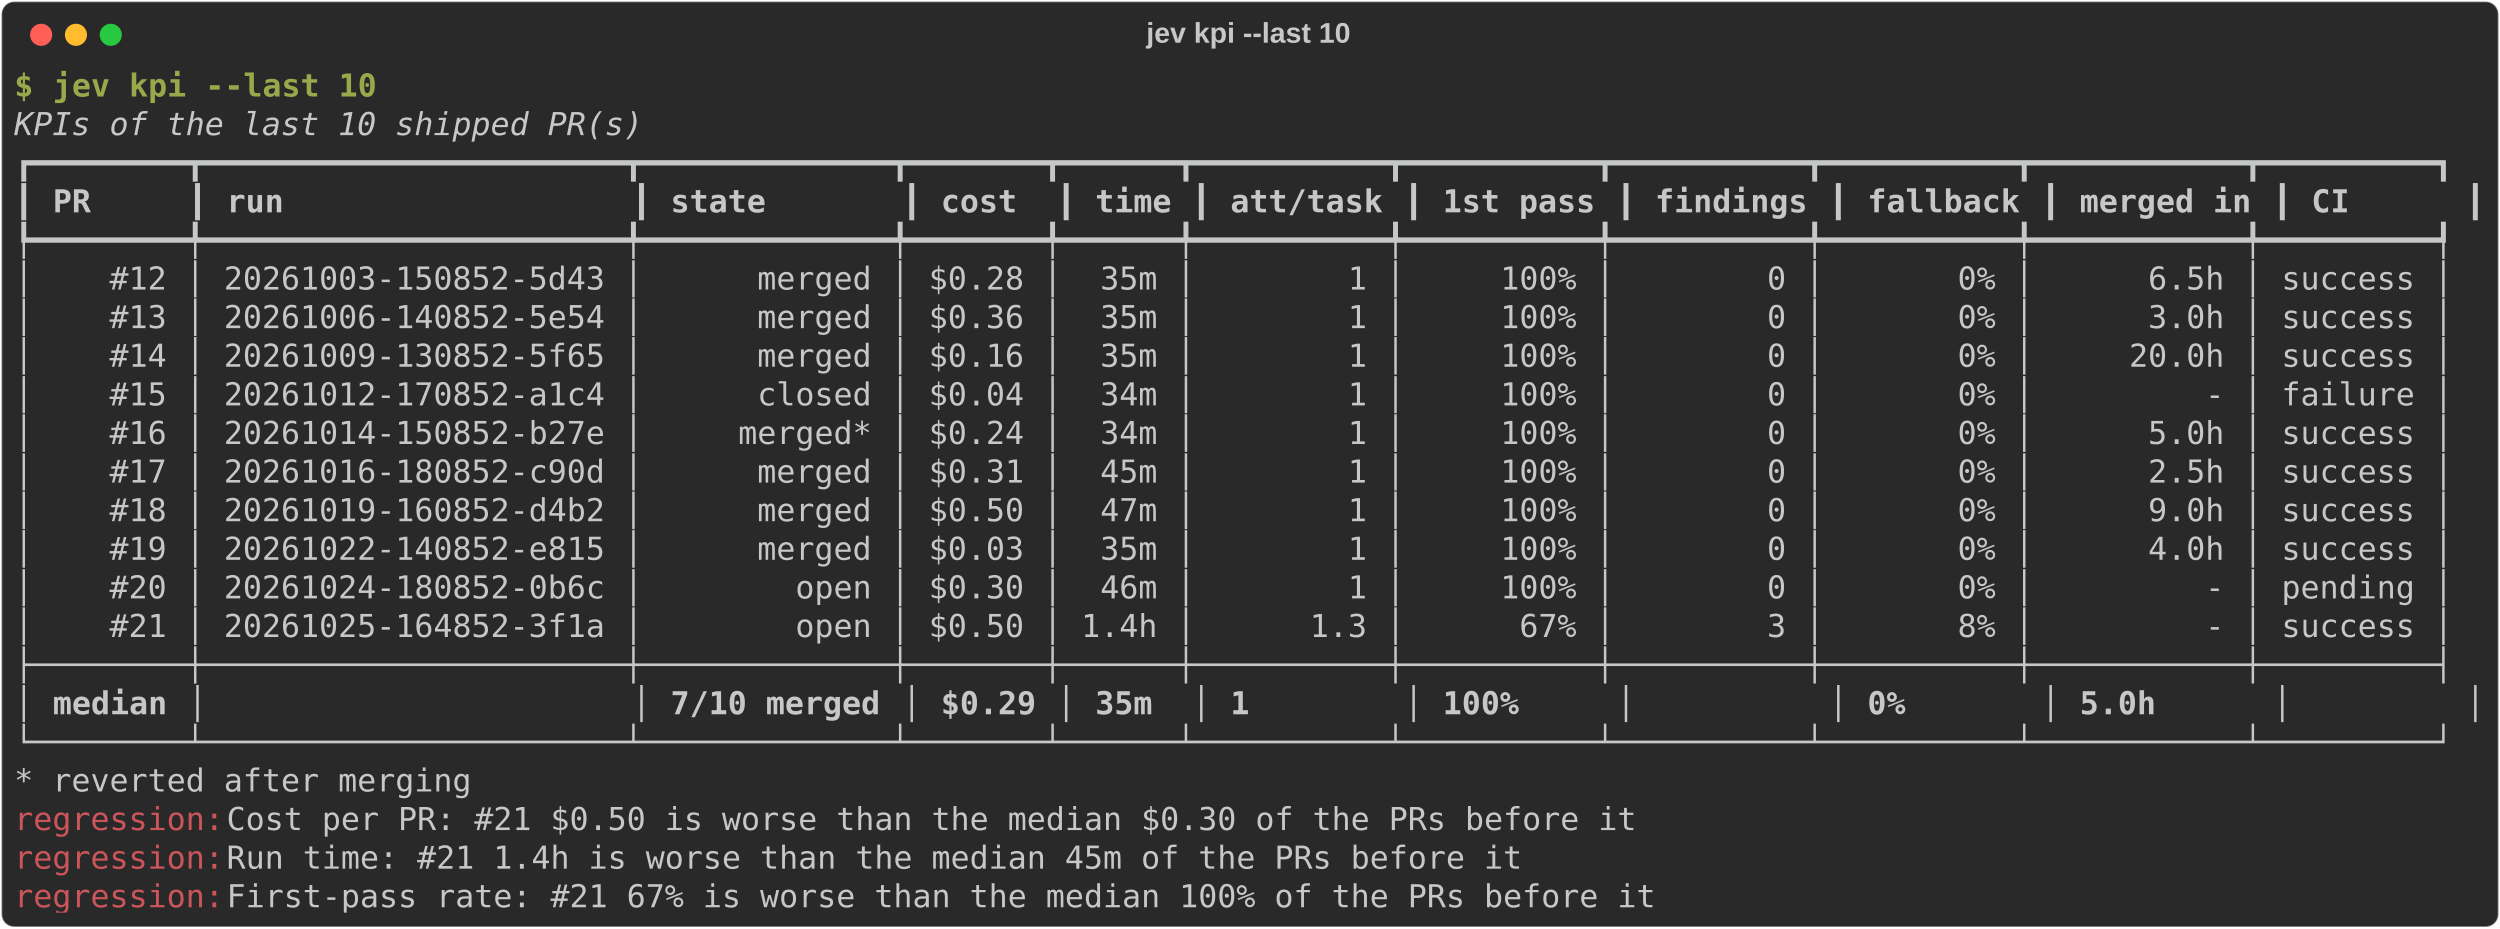
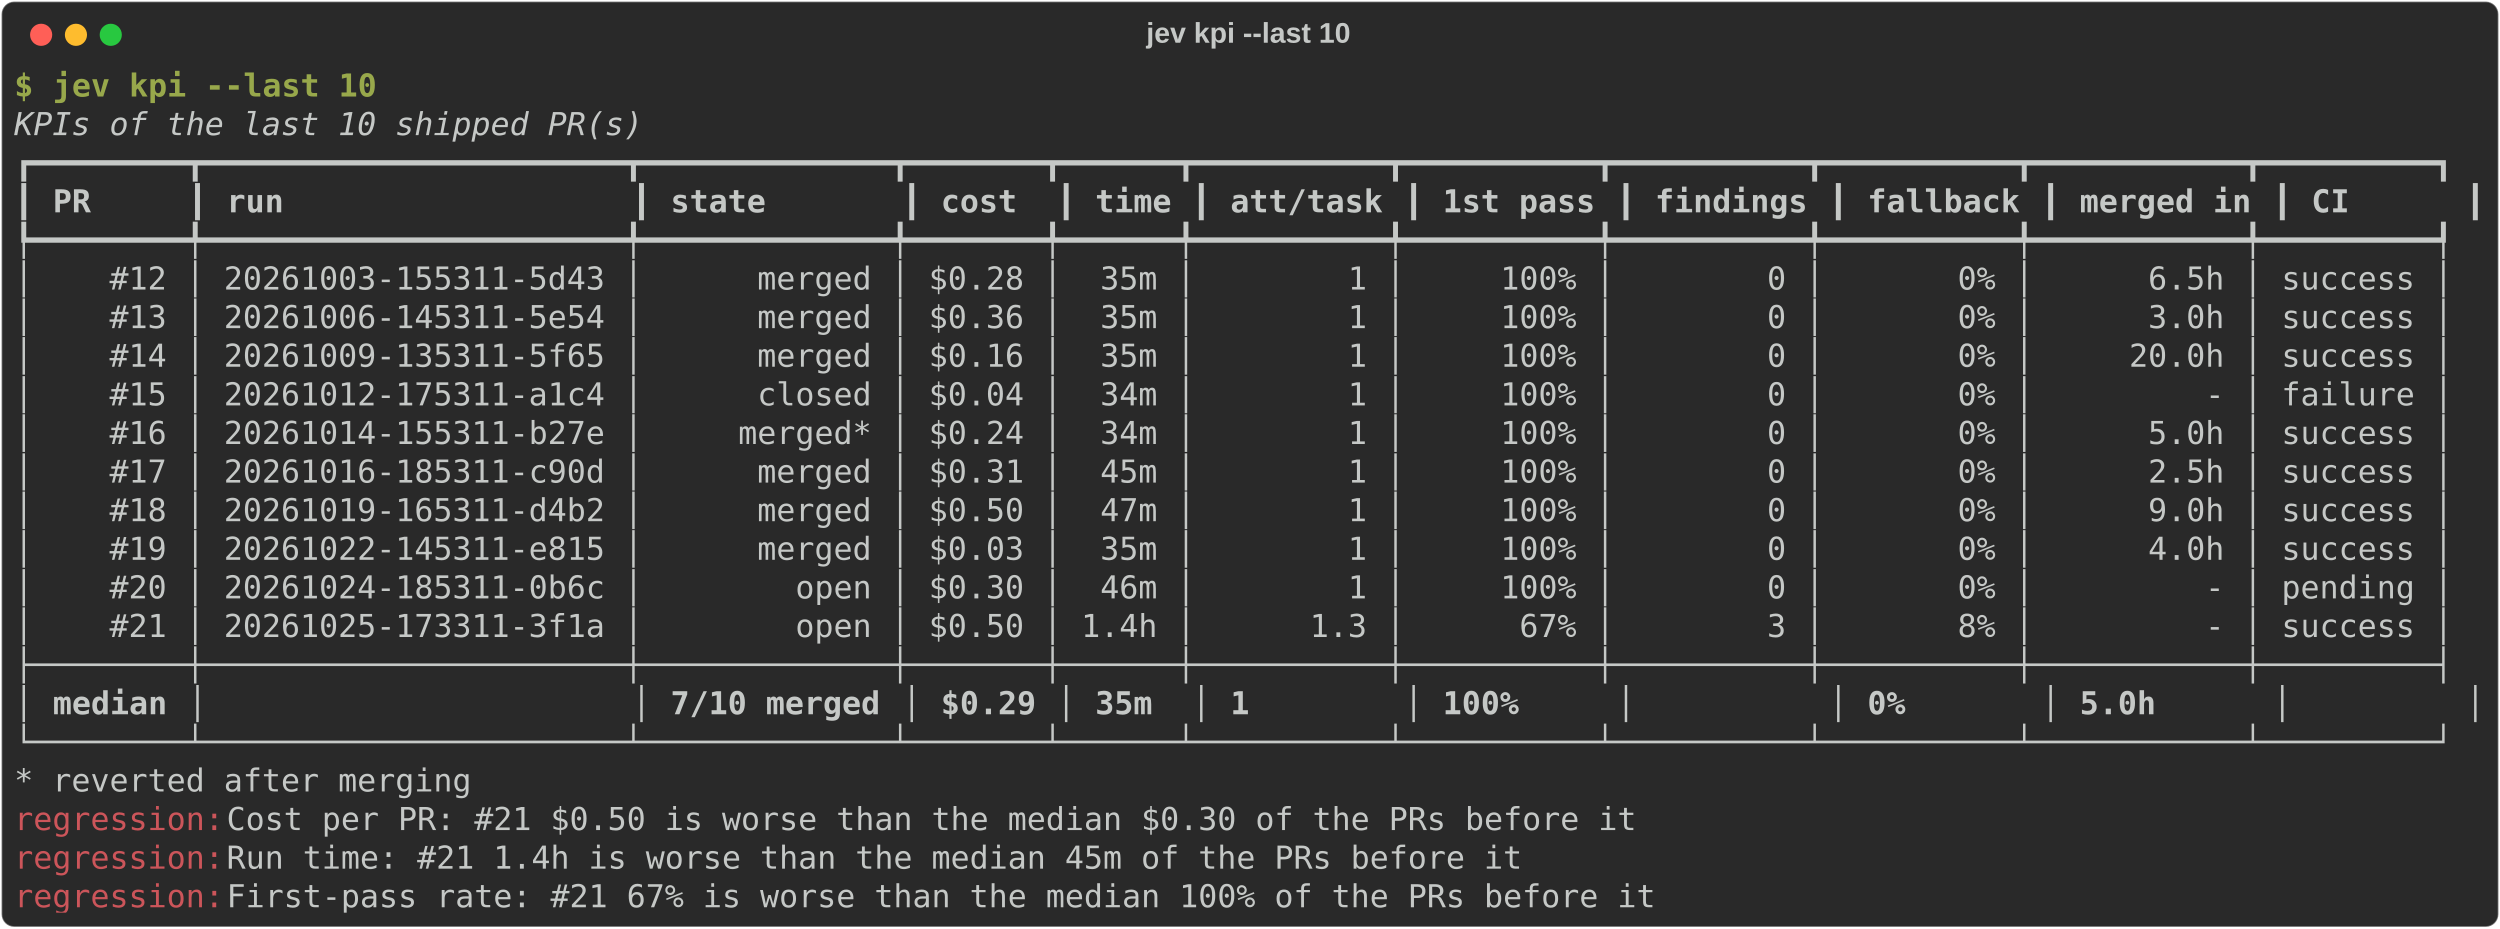
<svg xmlns="http://www.w3.org/2000/svg" class="rich-terminal" viewBox="0 0 1580 586.8">
  <style>

    @font-face {
        font-family: "Fira Code";
        src: local("FiraCode-Regular"),
                url("https://cdnjs.cloudflare.com/ajax/libs/firacode/6.2.0/woff2/FiraCode-Regular.woff2") format("woff2"),
                url("https://cdnjs.cloudflare.com/ajax/libs/firacode/6.2.0/woff/FiraCode-Regular.woff") format("woff");
        font-style: normal;
        font-weight: 400;
    }
    @font-face {
        font-family: "Fira Code";
        src: local("FiraCode-Bold"),
                url("https://cdnjs.cloudflare.com/ajax/libs/firacode/6.2.0/woff2/FiraCode-Bold.woff2") format("woff2"),
                url("https://cdnjs.cloudflare.com/ajax/libs/firacode/6.2.0/woff/FiraCode-Bold.woff") format("woff");
        font-style: bold;
        font-weight: 700;
    }

-     .terminal-1716277510-matrix {
+     .terminal-2122862799-matrix {
        font-family: Fira Code, monospace;
        font-size: 20px;
        line-height: 24.4px;
        font-variant-east-asian: full-width;
    }

-     .terminal-1716277510-title {
+     .terminal-2122862799-title {
        font-size: 18px;
        font-weight: bold;
        font-family: arial;
    }

-     .terminal-1716277510-r1 { fill: #98a84b;font-weight: bold }
- .terminal-1716277510-r2 { fill: #c5c8c6 }
- .terminal-1716277510-r3 { fill: #c5c8c6;font-style: italic; }
- .terminal-1716277510-r4 { fill: #c5c8c6;font-weight: bold }
- .terminal-1716277510-r5 { fill: #cc555a }
+     .terminal-2122862799-r1 { fill: #98a84b;font-weight: bold }
+ .terminal-2122862799-r2 { fill: #c5c8c6 }
+ .terminal-2122862799-r3 { fill: #c5c8c6;font-style: italic; }
+ .terminal-2122862799-r4 { fill: #c5c8c6;font-weight: bold }
+ .terminal-2122862799-r5 { fill: #cc555a }
    </style>
  <defs>
-     <clipPath id="terminal-1716277510-clip-terminal">
+     <clipPath id="terminal-2122862799-clip-terminal">
      <rect x="0" y="0" width="1560.6" height="535.8" />
    </clipPath>
-     <clipPath id="terminal-1716277510-line-0">
+     <clipPath id="terminal-2122862799-line-0">
      <rect x="0" y="1.5" width="1561.6" height="24.65" />
    </clipPath>
-     <clipPath id="terminal-1716277510-line-1">
+     <clipPath id="terminal-2122862799-line-1">
      <rect x="0" y="25.9" width="1561.6" height="24.65" />
    </clipPath>
-     <clipPath id="terminal-1716277510-line-2">
+     <clipPath id="terminal-2122862799-line-2">
      <rect x="0" y="50.3" width="1561.6" height="24.65" />
    </clipPath>
-     <clipPath id="terminal-1716277510-line-3">
+     <clipPath id="terminal-2122862799-line-3">
      <rect x="0" y="74.7" width="1561.6" height="24.65" />
    </clipPath>
-     <clipPath id="terminal-1716277510-line-4">
+     <clipPath id="terminal-2122862799-line-4">
      <rect x="0" y="99.1" width="1561.6" height="24.65" />
    </clipPath>
-     <clipPath id="terminal-1716277510-line-5">
+     <clipPath id="terminal-2122862799-line-5">
      <rect x="0" y="123.5" width="1561.6" height="24.65" />
    </clipPath>
-     <clipPath id="terminal-1716277510-line-6">
+     <clipPath id="terminal-2122862799-line-6">
      <rect x="0" y="147.9" width="1561.6" height="24.65" />
    </clipPath>
-     <clipPath id="terminal-1716277510-line-7">
+     <clipPath id="terminal-2122862799-line-7">
      <rect x="0" y="172.3" width="1561.6" height="24.65" />
    </clipPath>
-     <clipPath id="terminal-1716277510-line-8">
+     <clipPath id="terminal-2122862799-line-8">
      <rect x="0" y="196.7" width="1561.6" height="24.65" />
    </clipPath>
-     <clipPath id="terminal-1716277510-line-9">
+     <clipPath id="terminal-2122862799-line-9">
      <rect x="0" y="221.1" width="1561.6" height="24.65" />
    </clipPath>
-     <clipPath id="terminal-1716277510-line-10">
+     <clipPath id="terminal-2122862799-line-10">
      <rect x="0" y="245.5" width="1561.6" height="24.65" />
    </clipPath>
-     <clipPath id="terminal-1716277510-line-11">
+     <clipPath id="terminal-2122862799-line-11">
      <rect x="0" y="269.9" width="1561.6" height="24.65" />
    </clipPath>
-     <clipPath id="terminal-1716277510-line-12">
+     <clipPath id="terminal-2122862799-line-12">
      <rect x="0" y="294.3" width="1561.6" height="24.65" />
    </clipPath>
-     <clipPath id="terminal-1716277510-line-13">
+     <clipPath id="terminal-2122862799-line-13">
      <rect x="0" y="318.7" width="1561.6" height="24.65" />
    </clipPath>
-     <clipPath id="terminal-1716277510-line-14">
+     <clipPath id="terminal-2122862799-line-14">
      <rect x="0" y="343.1" width="1561.6" height="24.65" />
    </clipPath>
-     <clipPath id="terminal-1716277510-line-15">
+     <clipPath id="terminal-2122862799-line-15">
      <rect x="0" y="367.5" width="1561.6" height="24.65" />
    </clipPath>
-     <clipPath id="terminal-1716277510-line-16">
+     <clipPath id="terminal-2122862799-line-16">
      <rect x="0" y="391.9" width="1561.6" height="24.65" />
    </clipPath>
-     <clipPath id="terminal-1716277510-line-17">
+     <clipPath id="terminal-2122862799-line-17">
      <rect x="0" y="416.3" width="1561.6" height="24.65" />
    </clipPath>
-     <clipPath id="terminal-1716277510-line-18">
+     <clipPath id="terminal-2122862799-line-18">
      <rect x="0" y="440.7" width="1561.6" height="24.65" />
    </clipPath>
-     <clipPath id="terminal-1716277510-line-19">
+     <clipPath id="terminal-2122862799-line-19">
      <rect x="0" y="465.1" width="1561.6" height="24.65" />
    </clipPath>
-     <clipPath id="terminal-1716277510-line-20">
+     <clipPath id="terminal-2122862799-line-20">
      <rect x="0" y="489.5" width="1561.6" height="24.65" />
    </clipPath>
  </defs>
  <rect fill="#292929" stroke="rgba(255,255,255,0.35)" stroke-width="1" x="1" y="1" width="1578" height="584.8" rx="8" />
-   <text class="terminal-1716277510-title" fill="#c5c8c6" text-anchor="middle" x="789" y="27">jev kpi --last 10</text>
+   <text class="terminal-2122862799-title" fill="#c5c8c6" text-anchor="middle" x="789" y="27">jev kpi --last 10</text>
  <g transform="translate(26,22)">
    <circle cx="0" cy="0" r="7" fill="#ff5f57" />
    <circle cx="22" cy="0" r="7" fill="#febc2e" />
    <circle cx="44" cy="0" r="7" fill="#28c840" />
  </g>
-   <g transform="translate(9, 41)" clip-path="url(#terminal-1716277510-clip-terminal)">
-     <g class="terminal-1716277510-matrix">
-       <text class="terminal-1716277510-r1" x="0" y="20" textLength="24.4" clip-path="url(#terminal-1716277510-line-0)">$ </text>
-       <text class="terminal-1716277510-r1" x="24.4" y="20" textLength="207.4" clip-path="url(#terminal-1716277510-line-0)">jev kpi --last 10</text>
-       <text class="terminal-1716277510-r2" x="1561.6" y="20" textLength="12.2" clip-path="url(#terminal-1716277510-line-0)">
- </text>
-       <text class="terminal-1716277510-r3" x="0" y="44.4" textLength="1561.6" clip-path="url(#terminal-1716277510-line-1)">                                               KPIs of the last 10 shipped PR(s)                                                </text>
-       <text class="terminal-1716277510-r2" x="1561.6" y="44.4" textLength="12.2" clip-path="url(#terminal-1716277510-line-1)">
- </text>
-       <text class="terminal-1716277510-r2" x="0" y="68.8" textLength="1561.6" clip-path="url(#terminal-1716277510-line-2)">┏━━━━━━━━┳━━━━━━━━━━━━━━━━━━━━━━┳━━━━━━━━━━━━━┳━━━━━━━┳━━━━━━┳━━━━━━━━━━┳━━━━━━━━━━┳━━━━━━━━━━┳━━━━━━━━━━┳━━━━━━━━━━━┳━━━━━━━━━┓</text>
-       <text class="terminal-1716277510-r2" x="1561.6" y="68.8" textLength="12.2" clip-path="url(#terminal-1716277510-line-2)">
- </text>
-       <text class="terminal-1716277510-r2" x="0" y="93.2" textLength="12.2" clip-path="url(#terminal-1716277510-line-3)">┃</text>
-       <text class="terminal-1716277510-r4" x="24.4" y="93.2" textLength="73.2" clip-path="url(#terminal-1716277510-line-3)">    PR</text>
-       <text class="terminal-1716277510-r2" x="109.8" y="93.2" textLength="12.2" clip-path="url(#terminal-1716277510-line-3)">┃</text>
-       <text class="terminal-1716277510-r4" x="134.2" y="93.2" textLength="244" clip-path="url(#terminal-1716277510-line-3)">run                 </text>
-       <text class="terminal-1716277510-r2" x="390.4" y="93.2" textLength="12.2" clip-path="url(#terminal-1716277510-line-3)">┃</text>
-       <text class="terminal-1716277510-r4" x="414.8" y="93.2" textLength="134.2" clip-path="url(#terminal-1716277510-line-3)">      state</text>
-       <text class="terminal-1716277510-r2" x="561.2" y="93.2" textLength="12.2" clip-path="url(#terminal-1716277510-line-3)">┃</text>
-       <text class="terminal-1716277510-r4" x="585.6" y="93.2" textLength="61" clip-path="url(#terminal-1716277510-line-3)"> cost</text>
-       <text class="terminal-1716277510-r2" x="658.8" y="93.2" textLength="12.2" clip-path="url(#terminal-1716277510-line-3)">┃</text>
-       <text class="terminal-1716277510-r4" x="683.2" y="93.2" textLength="48.8" clip-path="url(#terminal-1716277510-line-3)">time</text>
-       <text class="terminal-1716277510-r2" x="744.2" y="93.2" textLength="12.2" clip-path="url(#terminal-1716277510-line-3)">┃</text>
-       <text class="terminal-1716277510-r4" x="768.6" y="93.2" textLength="97.6" clip-path="url(#terminal-1716277510-line-3)">att/task</text>
-       <text class="terminal-1716277510-r2" x="878.4" y="93.2" textLength="12.2" clip-path="url(#terminal-1716277510-line-3)">┃</text>
-       <text class="terminal-1716277510-r4" x="902.8" y="93.2" textLength="97.6" clip-path="url(#terminal-1716277510-line-3)">1st pass</text>
-       <text class="terminal-1716277510-r2" x="1012.6" y="93.2" textLength="12.2" clip-path="url(#terminal-1716277510-line-3)">┃</text>
-       <text class="terminal-1716277510-r4" x="1037" y="93.2" textLength="97.6" clip-path="url(#terminal-1716277510-line-3)">findings</text>
-       <text class="terminal-1716277510-r2" x="1146.8" y="93.2" textLength="12.2" clip-path="url(#terminal-1716277510-line-3)">┃</text>
-       <text class="terminal-1716277510-r4" x="1171.2" y="93.2" textLength="97.6" clip-path="url(#terminal-1716277510-line-3)">fallback</text>
-       <text class="terminal-1716277510-r2" x="1281" y="93.2" textLength="12.2" clip-path="url(#terminal-1716277510-line-3)">┃</text>
-       <text class="terminal-1716277510-r4" x="1305.4" y="93.2" textLength="109.8" clip-path="url(#terminal-1716277510-line-3)">merged in</text>
-       <text class="terminal-1716277510-r2" x="1427.4" y="93.2" textLength="12.2" clip-path="url(#terminal-1716277510-line-3)">┃</text>
-       <text class="terminal-1716277510-r4" x="1451.8" y="93.2" textLength="85.4" clip-path="url(#terminal-1716277510-line-3)">     CI</text>
-       <text class="terminal-1716277510-r2" x="1549.4" y="93.2" textLength="12.2" clip-path="url(#terminal-1716277510-line-3)">┃</text>
-       <text class="terminal-1716277510-r2" x="1561.6" y="93.2" textLength="12.2" clip-path="url(#terminal-1716277510-line-3)">
- </text>
-       <text class="terminal-1716277510-r2" x="0" y="117.6" textLength="1561.6" clip-path="url(#terminal-1716277510-line-4)">┡━━━━━━━━╇━━━━━━━━━━━━━━━━━━━━━━╇━━━━━━━━━━━━━╇━━━━━━━╇━━━━━━╇━━━━━━━━━━╇━━━━━━━━━━╇━━━━━━━━━━╇━━━━━━━━━━╇━━━━━━━━━━━╇━━━━━━━━━┩</text>
-       <text class="terminal-1716277510-r2" x="1561.6" y="117.6" textLength="12.2" clip-path="url(#terminal-1716277510-line-4)">
- </text>
-       <text class="terminal-1716277510-r2" x="0" y="142" textLength="1561.6" clip-path="url(#terminal-1716277510-line-5)">│    #12 │ 20261003-150852-5d43 │      merged │ $0.28 │  35m │        1 │     100% │        0 │       0% │      6.5h │ success │</text>
-       <text class="terminal-1716277510-r2" x="1561.6" y="142" textLength="12.2" clip-path="url(#terminal-1716277510-line-5)">
- </text>
-       <text class="terminal-1716277510-r2" x="0" y="166.4" textLength="1561.6" clip-path="url(#terminal-1716277510-line-6)">│    #13 │ 20261006-140852-5e54 │      merged │ $0.36 │  35m │        1 │     100% │        0 │       0% │      3.0h │ success │</text>
-       <text class="terminal-1716277510-r2" x="1561.6" y="166.4" textLength="12.2" clip-path="url(#terminal-1716277510-line-6)">
- </text>
-       <text class="terminal-1716277510-r2" x="0" y="190.8" textLength="1561.6" clip-path="url(#terminal-1716277510-line-7)">│    #14 │ 20261009-130852-5f65 │      merged │ $0.16 │  35m │        1 │     100% │        0 │       0% │     20.0h │ success │</text>
-       <text class="terminal-1716277510-r2" x="1561.6" y="190.8" textLength="12.2" clip-path="url(#terminal-1716277510-line-7)">
- </text>
-       <text class="terminal-1716277510-r2" x="0" y="215.2" textLength="1561.6" clip-path="url(#terminal-1716277510-line-8)">│    #15 │ 20261012-170852-a1c4 │      closed │ $0.04 │  34m │        1 │     100% │        0 │       0% │         - │ failure │</text>
-       <text class="terminal-1716277510-r2" x="1561.6" y="215.2" textLength="12.2" clip-path="url(#terminal-1716277510-line-8)">
- </text>
-       <text class="terminal-1716277510-r2" x="0" y="239.6" textLength="1561.6" clip-path="url(#terminal-1716277510-line-9)">│    #16 │ 20261014-150852-b27e │     merged* │ $0.24 │  34m │        1 │     100% │        0 │       0% │      5.0h │ success │</text>
-       <text class="terminal-1716277510-r2" x="1561.6" y="239.6" textLength="12.2" clip-path="url(#terminal-1716277510-line-9)">
- </text>
-       <text class="terminal-1716277510-r2" x="0" y="264" textLength="1561.6" clip-path="url(#terminal-1716277510-line-10)">│    #17 │ 20261016-180852-c90d │      merged │ $0.31 │  45m │        1 │     100% │        0 │       0% │      2.5h │ success │</text>
-       <text class="terminal-1716277510-r2" x="1561.6" y="264" textLength="12.2" clip-path="url(#terminal-1716277510-line-10)">
- </text>
-       <text class="terminal-1716277510-r2" x="0" y="288.4" textLength="1561.6" clip-path="url(#terminal-1716277510-line-11)">│    #18 │ 20261019-160852-d4b2 │      merged │ $0.50 │  47m │        1 │     100% │        0 │       0% │      9.0h │ success │</text>
-       <text class="terminal-1716277510-r2" x="1561.6" y="288.4" textLength="12.2" clip-path="url(#terminal-1716277510-line-11)">
- </text>
-       <text class="terminal-1716277510-r2" x="0" y="312.8" textLength="1561.6" clip-path="url(#terminal-1716277510-line-12)">│    #19 │ 20261022-140852-e815 │      merged │ $0.03 │  35m │        1 │     100% │        0 │       0% │      4.0h │ success │</text>
-       <text class="terminal-1716277510-r2" x="1561.6" y="312.8" textLength="12.2" clip-path="url(#terminal-1716277510-line-12)">
- </text>
-       <text class="terminal-1716277510-r2" x="0" y="337.2" textLength="1561.6" clip-path="url(#terminal-1716277510-line-13)">│    #20 │ 20261024-180852-0b6c │        open │ $0.30 │  46m │        1 │     100% │        0 │       0% │         - │ pending │</text>
-       <text class="terminal-1716277510-r2" x="1561.6" y="337.2" textLength="12.2" clip-path="url(#terminal-1716277510-line-13)">
- </text>
-       <text class="terminal-1716277510-r2" x="0" y="361.6" textLength="1561.6" clip-path="url(#terminal-1716277510-line-14)">│    #21 │ 20261025-164852-3f1a │        open │ $0.50 │ 1.4h │      1.3 │      67% │        3 │       8% │         - │ success │</text>
-       <text class="terminal-1716277510-r2" x="1561.6" y="361.6" textLength="12.2" clip-path="url(#terminal-1716277510-line-14)">
- </text>
-       <text class="terminal-1716277510-r2" x="0" y="386" textLength="1561.6" clip-path="url(#terminal-1716277510-line-15)">├────────┼──────────────────────┼─────────────┼───────┼──────┼──────────┼──────────┼──────────┼──────────┼───────────┼─────────┤</text>
-       <text class="terminal-1716277510-r2" x="1561.6" y="386" textLength="12.2" clip-path="url(#terminal-1716277510-line-15)">
- </text>
-       <text class="terminal-1716277510-r2" x="0" y="410.4" textLength="12.2" clip-path="url(#terminal-1716277510-line-16)">│</text>
-       <text class="terminal-1716277510-r4" x="24.4" y="410.4" textLength="73.2" clip-path="url(#terminal-1716277510-line-16)">median</text>
-       <text class="terminal-1716277510-r2" x="109.8" y="410.4" textLength="12.2" clip-path="url(#terminal-1716277510-line-16)">│</text>
-       <text class="terminal-1716277510-r2" x="390.4" y="410.4" textLength="12.2" clip-path="url(#terminal-1716277510-line-16)">│</text>
-       <text class="terminal-1716277510-r4" x="414.8" y="410.4" textLength="134.2" clip-path="url(#terminal-1716277510-line-16)">7/10 merged</text>
-       <text class="terminal-1716277510-r2" x="561.2" y="410.4" textLength="12.2" clip-path="url(#terminal-1716277510-line-16)">│</text>
-       <text class="terminal-1716277510-r4" x="585.6" y="410.4" textLength="61" clip-path="url(#terminal-1716277510-line-16)">$0.29</text>
-       <text class="terminal-1716277510-r2" x="658.8" y="410.4" textLength="12.2" clip-path="url(#terminal-1716277510-line-16)">│</text>
-       <text class="terminal-1716277510-r4" x="683.2" y="410.4" textLength="48.8" clip-path="url(#terminal-1716277510-line-16)"> 35m</text>
-       <text class="terminal-1716277510-r2" x="744.2" y="410.4" textLength="12.2" clip-path="url(#terminal-1716277510-line-16)">│</text>
-       <text class="terminal-1716277510-r4" x="768.6" y="410.4" textLength="97.6" clip-path="url(#terminal-1716277510-line-16)">       1</text>
-       <text class="terminal-1716277510-r2" x="878.4" y="410.4" textLength="12.2" clip-path="url(#terminal-1716277510-line-16)">│</text>
-       <text class="terminal-1716277510-r4" x="902.8" y="410.4" textLength="97.6" clip-path="url(#terminal-1716277510-line-16)">    100%</text>
-       <text class="terminal-1716277510-r2" x="1012.6" y="410.4" textLength="12.2" clip-path="url(#terminal-1716277510-line-16)">│</text>
-       <text class="terminal-1716277510-r2" x="1146.8" y="410.4" textLength="12.2" clip-path="url(#terminal-1716277510-line-16)">│</text>
-       <text class="terminal-1716277510-r4" x="1171.2" y="410.4" textLength="97.6" clip-path="url(#terminal-1716277510-line-16)">      0%</text>
-       <text class="terminal-1716277510-r2" x="1281" y="410.4" textLength="12.2" clip-path="url(#terminal-1716277510-line-16)">│</text>
-       <text class="terminal-1716277510-r4" x="1305.4" y="410.4" textLength="109.8" clip-path="url(#terminal-1716277510-line-16)">     5.0h</text>
-       <text class="terminal-1716277510-r2" x="1427.4" y="410.4" textLength="12.2" clip-path="url(#terminal-1716277510-line-16)">│</text>
-       <text class="terminal-1716277510-r2" x="1549.4" y="410.4" textLength="12.2" clip-path="url(#terminal-1716277510-line-16)">│</text>
-       <text class="terminal-1716277510-r2" x="1561.6" y="410.4" textLength="12.2" clip-path="url(#terminal-1716277510-line-16)">
- </text>
-       <text class="terminal-1716277510-r2" x="0" y="434.8" textLength="1561.6" clip-path="url(#terminal-1716277510-line-17)">└────────┴──────────────────────┴─────────────┴───────┴──────┴──────────┴──────────┴──────────┴──────────┴───────────┴─────────┘</text>
-       <text class="terminal-1716277510-r2" x="1561.6" y="434.8" textLength="12.2" clip-path="url(#terminal-1716277510-line-17)">
- </text>
-       <text class="terminal-1716277510-r2" x="0" y="459.2" textLength="292.8" clip-path="url(#terminal-1716277510-line-18)">* reverted after merging</text>
-       <text class="terminal-1716277510-r2" x="1561.6" y="459.2" textLength="12.2" clip-path="url(#terminal-1716277510-line-18)">
- </text>
-       <text class="terminal-1716277510-r5" x="0" y="483.6" textLength="134.2" clip-path="url(#terminal-1716277510-line-19)">regression:</text>
-       <text class="terminal-1716277510-r2" x="134.2" y="483.6" textLength="915" clip-path="url(#terminal-1716277510-line-19)"> Cost per PR: #21 $0.50 is worse than the median $0.30 of the PRs before it</text>
-       <text class="terminal-1716277510-r2" x="1561.6" y="483.6" textLength="12.2" clip-path="url(#terminal-1716277510-line-19)">
- </text>
-       <text class="terminal-1716277510-r5" x="0" y="508" textLength="134.2" clip-path="url(#terminal-1716277510-line-20)">regression:</text>
-       <text class="terminal-1716277510-r2" x="134.2" y="508" textLength="841.8" clip-path="url(#terminal-1716277510-line-20)"> Run time: #21 1.4h is worse than the median 45m of the PRs before it</text>
-       <text class="terminal-1716277510-r2" x="1561.6" y="508" textLength="12.2" clip-path="url(#terminal-1716277510-line-20)">
- </text>
-       <text class="terminal-1716277510-r5" x="0" y="532.4" textLength="134.2" clip-path="url(#terminal-1716277510-line-21)">regression:</text>
-       <text class="terminal-1716277510-r2" x="134.2" y="532.4" textLength="927.2" clip-path="url(#terminal-1716277510-line-21)"> First-pass rate: #21 67% is worse than the median 100% of the PRs before it</text>
-       <text class="terminal-1716277510-r2" x="1561.6" y="532.4" textLength="12.2" clip-path="url(#terminal-1716277510-line-21)">
+   <g transform="translate(9, 41)" clip-path="url(#terminal-2122862799-clip-terminal)">
+     <g class="terminal-2122862799-matrix">
+       <text class="terminal-2122862799-r1" x="0" y="20" textLength="24.4" clip-path="url(#terminal-2122862799-line-0)">$ </text>
+       <text class="terminal-2122862799-r1" x="24.4" y="20" textLength="207.4" clip-path="url(#terminal-2122862799-line-0)">jev kpi --last 10</text>
+       <text class="terminal-2122862799-r2" x="1561.6" y="20" textLength="12.2" clip-path="url(#terminal-2122862799-line-0)">
+ </text>
+       <text class="terminal-2122862799-r3" x="0" y="44.4" textLength="1561.6" clip-path="url(#terminal-2122862799-line-1)">                                               KPIs of the last 10 shipped PR(s)                                                </text>
+       <text class="terminal-2122862799-r2" x="1561.6" y="44.4" textLength="12.2" clip-path="url(#terminal-2122862799-line-1)">
+ </text>
+       <text class="terminal-2122862799-r2" x="0" y="68.8" textLength="1561.6" clip-path="url(#terminal-2122862799-line-2)">┏━━━━━━━━┳━━━━━━━━━━━━━━━━━━━━━━┳━━━━━━━━━━━━━┳━━━━━━━┳━━━━━━┳━━━━━━━━━━┳━━━━━━━━━━┳━━━━━━━━━━┳━━━━━━━━━━┳━━━━━━━━━━━┳━━━━━━━━━┓</text>
+       <text class="terminal-2122862799-r2" x="1561.6" y="68.8" textLength="12.2" clip-path="url(#terminal-2122862799-line-2)">
+ </text>
+       <text class="terminal-2122862799-r2" x="0" y="93.2" textLength="12.2" clip-path="url(#terminal-2122862799-line-3)">┃</text>
+       <text class="terminal-2122862799-r4" x="24.4" y="93.2" textLength="73.2" clip-path="url(#terminal-2122862799-line-3)">    PR</text>
+       <text class="terminal-2122862799-r2" x="109.8" y="93.2" textLength="12.2" clip-path="url(#terminal-2122862799-line-3)">┃</text>
+       <text class="terminal-2122862799-r4" x="134.2" y="93.2" textLength="244" clip-path="url(#terminal-2122862799-line-3)">run                 </text>
+       <text class="terminal-2122862799-r2" x="390.4" y="93.2" textLength="12.2" clip-path="url(#terminal-2122862799-line-3)">┃</text>
+       <text class="terminal-2122862799-r4" x="414.8" y="93.2" textLength="134.2" clip-path="url(#terminal-2122862799-line-3)">      state</text>
+       <text class="terminal-2122862799-r2" x="561.2" y="93.2" textLength="12.2" clip-path="url(#terminal-2122862799-line-3)">┃</text>
+       <text class="terminal-2122862799-r4" x="585.6" y="93.2" textLength="61" clip-path="url(#terminal-2122862799-line-3)"> cost</text>
+       <text class="terminal-2122862799-r2" x="658.8" y="93.2" textLength="12.2" clip-path="url(#terminal-2122862799-line-3)">┃</text>
+       <text class="terminal-2122862799-r4" x="683.2" y="93.2" textLength="48.8" clip-path="url(#terminal-2122862799-line-3)">time</text>
+       <text class="terminal-2122862799-r2" x="744.2" y="93.2" textLength="12.2" clip-path="url(#terminal-2122862799-line-3)">┃</text>
+       <text class="terminal-2122862799-r4" x="768.6" y="93.2" textLength="97.6" clip-path="url(#terminal-2122862799-line-3)">att/task</text>
+       <text class="terminal-2122862799-r2" x="878.4" y="93.2" textLength="12.2" clip-path="url(#terminal-2122862799-line-3)">┃</text>
+       <text class="terminal-2122862799-r4" x="902.8" y="93.2" textLength="97.6" clip-path="url(#terminal-2122862799-line-3)">1st pass</text>
+       <text class="terminal-2122862799-r2" x="1012.6" y="93.2" textLength="12.2" clip-path="url(#terminal-2122862799-line-3)">┃</text>
+       <text class="terminal-2122862799-r4" x="1037" y="93.2" textLength="97.6" clip-path="url(#terminal-2122862799-line-3)">findings</text>
+       <text class="terminal-2122862799-r2" x="1146.8" y="93.2" textLength="12.2" clip-path="url(#terminal-2122862799-line-3)">┃</text>
+       <text class="terminal-2122862799-r4" x="1171.2" y="93.2" textLength="97.6" clip-path="url(#terminal-2122862799-line-3)">fallback</text>
+       <text class="terminal-2122862799-r2" x="1281" y="93.2" textLength="12.2" clip-path="url(#terminal-2122862799-line-3)">┃</text>
+       <text class="terminal-2122862799-r4" x="1305.4" y="93.2" textLength="109.8" clip-path="url(#terminal-2122862799-line-3)">merged in</text>
+       <text class="terminal-2122862799-r2" x="1427.4" y="93.2" textLength="12.2" clip-path="url(#terminal-2122862799-line-3)">┃</text>
+       <text class="terminal-2122862799-r4" x="1451.8" y="93.2" textLength="85.4" clip-path="url(#terminal-2122862799-line-3)">     CI</text>
+       <text class="terminal-2122862799-r2" x="1549.4" y="93.2" textLength="12.2" clip-path="url(#terminal-2122862799-line-3)">┃</text>
+       <text class="terminal-2122862799-r2" x="1561.6" y="93.2" textLength="12.2" clip-path="url(#terminal-2122862799-line-3)">
+ </text>
+       <text class="terminal-2122862799-r2" x="0" y="117.6" textLength="1561.6" clip-path="url(#terminal-2122862799-line-4)">┡━━━━━━━━╇━━━━━━━━━━━━━━━━━━━━━━╇━━━━━━━━━━━━━╇━━━━━━━╇━━━━━━╇━━━━━━━━━━╇━━━━━━━━━━╇━━━━━━━━━━╇━━━━━━━━━━╇━━━━━━━━━━━╇━━━━━━━━━┩</text>
+       <text class="terminal-2122862799-r2" x="1561.6" y="117.6" textLength="12.2" clip-path="url(#terminal-2122862799-line-4)">
+ </text>
+       <text class="terminal-2122862799-r2" x="0" y="142" textLength="1561.6" clip-path="url(#terminal-2122862799-line-5)">│    #12 │ 20261003-155311-5d43 │      merged │ $0.28 │  35m │        1 │     100% │        0 │       0% │      6.5h │ success │</text>
+       <text class="terminal-2122862799-r2" x="1561.6" y="142" textLength="12.2" clip-path="url(#terminal-2122862799-line-5)">
+ </text>
+       <text class="terminal-2122862799-r2" x="0" y="166.4" textLength="1561.6" clip-path="url(#terminal-2122862799-line-6)">│    #13 │ 20261006-145311-5e54 │      merged │ $0.36 │  35m │        1 │     100% │        0 │       0% │      3.0h │ success │</text>
+       <text class="terminal-2122862799-r2" x="1561.6" y="166.4" textLength="12.2" clip-path="url(#terminal-2122862799-line-6)">
+ </text>
+       <text class="terminal-2122862799-r2" x="0" y="190.8" textLength="1561.6" clip-path="url(#terminal-2122862799-line-7)">│    #14 │ 20261009-135311-5f65 │      merged │ $0.16 │  35m │        1 │     100% │        0 │       0% │     20.0h │ success │</text>
+       <text class="terminal-2122862799-r2" x="1561.6" y="190.8" textLength="12.2" clip-path="url(#terminal-2122862799-line-7)">
+ </text>
+       <text class="terminal-2122862799-r2" x="0" y="215.2" textLength="1561.6" clip-path="url(#terminal-2122862799-line-8)">│    #15 │ 20261012-175311-a1c4 │      closed │ $0.04 │  34m │        1 │     100% │        0 │       0% │         - │ failure │</text>
+       <text class="terminal-2122862799-r2" x="1561.6" y="215.2" textLength="12.2" clip-path="url(#terminal-2122862799-line-8)">
+ </text>
+       <text class="terminal-2122862799-r2" x="0" y="239.6" textLength="1561.6" clip-path="url(#terminal-2122862799-line-9)">│    #16 │ 20261014-155311-b27e │     merged* │ $0.24 │  34m │        1 │     100% │        0 │       0% │      5.0h │ success │</text>
+       <text class="terminal-2122862799-r2" x="1561.6" y="239.6" textLength="12.2" clip-path="url(#terminal-2122862799-line-9)">
+ </text>
+       <text class="terminal-2122862799-r2" x="0" y="264" textLength="1561.6" clip-path="url(#terminal-2122862799-line-10)">│    #17 │ 20261016-185311-c90d │      merged │ $0.31 │  45m │        1 │     100% │        0 │       0% │      2.5h │ success │</text>
+       <text class="terminal-2122862799-r2" x="1561.6" y="264" textLength="12.2" clip-path="url(#terminal-2122862799-line-10)">
+ </text>
+       <text class="terminal-2122862799-r2" x="0" y="288.4" textLength="1561.6" clip-path="url(#terminal-2122862799-line-11)">│    #18 │ 20261019-165311-d4b2 │      merged │ $0.50 │  47m │        1 │     100% │        0 │       0% │      9.0h │ success │</text>
+       <text class="terminal-2122862799-r2" x="1561.6" y="288.4" textLength="12.2" clip-path="url(#terminal-2122862799-line-11)">
+ </text>
+       <text class="terminal-2122862799-r2" x="0" y="312.8" textLength="1561.6" clip-path="url(#terminal-2122862799-line-12)">│    #19 │ 20261022-145311-e815 │      merged │ $0.03 │  35m │        1 │     100% │        0 │       0% │      4.0h │ success │</text>
+       <text class="terminal-2122862799-r2" x="1561.6" y="312.8" textLength="12.2" clip-path="url(#terminal-2122862799-line-12)">
+ </text>
+       <text class="terminal-2122862799-r2" x="0" y="337.2" textLength="1561.6" clip-path="url(#terminal-2122862799-line-13)">│    #20 │ 20261024-185311-0b6c │        open │ $0.30 │  46m │        1 │     100% │        0 │       0% │         - │ pending │</text>
+       <text class="terminal-2122862799-r2" x="1561.6" y="337.2" textLength="12.2" clip-path="url(#terminal-2122862799-line-13)">
+ </text>
+       <text class="terminal-2122862799-r2" x="0" y="361.6" textLength="1561.6" clip-path="url(#terminal-2122862799-line-14)">│    #21 │ 20261025-173311-3f1a │        open │ $0.50 │ 1.4h │      1.3 │      67% │        3 │       8% │         - │ success │</text>
+       <text class="terminal-2122862799-r2" x="1561.6" y="361.6" textLength="12.2" clip-path="url(#terminal-2122862799-line-14)">
+ </text>
+       <text class="terminal-2122862799-r2" x="0" y="386" textLength="1561.6" clip-path="url(#terminal-2122862799-line-15)">├────────┼──────────────────────┼─────────────┼───────┼──────┼──────────┼──────────┼──────────┼──────────┼───────────┼─────────┤</text>
+       <text class="terminal-2122862799-r2" x="1561.6" y="386" textLength="12.2" clip-path="url(#terminal-2122862799-line-15)">
+ </text>
+       <text class="terminal-2122862799-r2" x="0" y="410.4" textLength="12.2" clip-path="url(#terminal-2122862799-line-16)">│</text>
+       <text class="terminal-2122862799-r4" x="24.4" y="410.4" textLength="73.2" clip-path="url(#terminal-2122862799-line-16)">median</text>
+       <text class="terminal-2122862799-r2" x="109.8" y="410.4" textLength="12.2" clip-path="url(#terminal-2122862799-line-16)">│</text>
+       <text class="terminal-2122862799-r2" x="390.4" y="410.4" textLength="12.2" clip-path="url(#terminal-2122862799-line-16)">│</text>
+       <text class="terminal-2122862799-r4" x="414.8" y="410.4" textLength="134.2" clip-path="url(#terminal-2122862799-line-16)">7/10 merged</text>
+       <text class="terminal-2122862799-r2" x="561.2" y="410.4" textLength="12.2" clip-path="url(#terminal-2122862799-line-16)">│</text>
+       <text class="terminal-2122862799-r4" x="585.6" y="410.4" textLength="61" clip-path="url(#terminal-2122862799-line-16)">$0.29</text>
+       <text class="terminal-2122862799-r2" x="658.8" y="410.4" textLength="12.2" clip-path="url(#terminal-2122862799-line-16)">│</text>
+       <text class="terminal-2122862799-r4" x="683.2" y="410.4" textLength="48.8" clip-path="url(#terminal-2122862799-line-16)"> 35m</text>
+       <text class="terminal-2122862799-r2" x="744.2" y="410.4" textLength="12.2" clip-path="url(#terminal-2122862799-line-16)">│</text>
+       <text class="terminal-2122862799-r4" x="768.6" y="410.4" textLength="97.6" clip-path="url(#terminal-2122862799-line-16)">       1</text>
+       <text class="terminal-2122862799-r2" x="878.4" y="410.4" textLength="12.2" clip-path="url(#terminal-2122862799-line-16)">│</text>
+       <text class="terminal-2122862799-r4" x="902.8" y="410.4" textLength="97.6" clip-path="url(#terminal-2122862799-line-16)">    100%</text>
+       <text class="terminal-2122862799-r2" x="1012.6" y="410.4" textLength="12.2" clip-path="url(#terminal-2122862799-line-16)">│</text>
+       <text class="terminal-2122862799-r2" x="1146.8" y="410.4" textLength="12.2" clip-path="url(#terminal-2122862799-line-16)">│</text>
+       <text class="terminal-2122862799-r4" x="1171.2" y="410.4" textLength="97.6" clip-path="url(#terminal-2122862799-line-16)">      0%</text>
+       <text class="terminal-2122862799-r2" x="1281" y="410.4" textLength="12.2" clip-path="url(#terminal-2122862799-line-16)">│</text>
+       <text class="terminal-2122862799-r4" x="1305.4" y="410.4" textLength="109.8" clip-path="url(#terminal-2122862799-line-16)">     5.0h</text>
+       <text class="terminal-2122862799-r2" x="1427.4" y="410.4" textLength="12.2" clip-path="url(#terminal-2122862799-line-16)">│</text>
+       <text class="terminal-2122862799-r2" x="1549.4" y="410.4" textLength="12.2" clip-path="url(#terminal-2122862799-line-16)">│</text>
+       <text class="terminal-2122862799-r2" x="1561.6" y="410.4" textLength="12.2" clip-path="url(#terminal-2122862799-line-16)">
+ </text>
+       <text class="terminal-2122862799-r2" x="0" y="434.8" textLength="1561.6" clip-path="url(#terminal-2122862799-line-17)">└────────┴──────────────────────┴─────────────┴───────┴──────┴──────────┴──────────┴──────────┴──────────┴───────────┴─────────┘</text>
+       <text class="terminal-2122862799-r2" x="1561.6" y="434.8" textLength="12.2" clip-path="url(#terminal-2122862799-line-17)">
+ </text>
+       <text class="terminal-2122862799-r2" x="0" y="459.2" textLength="292.8" clip-path="url(#terminal-2122862799-line-18)">* reverted after merging</text>
+       <text class="terminal-2122862799-r2" x="1561.6" y="459.2" textLength="12.2" clip-path="url(#terminal-2122862799-line-18)">
+ </text>
+       <text class="terminal-2122862799-r5" x="0" y="483.6" textLength="134.2" clip-path="url(#terminal-2122862799-line-19)">regression:</text>
+       <text class="terminal-2122862799-r2" x="134.2" y="483.6" textLength="915" clip-path="url(#terminal-2122862799-line-19)"> Cost per PR: #21 $0.50 is worse than the median $0.30 of the PRs before it</text>
+       <text class="terminal-2122862799-r2" x="1561.6" y="483.6" textLength="12.2" clip-path="url(#terminal-2122862799-line-19)">
+ </text>
+       <text class="terminal-2122862799-r5" x="0" y="508" textLength="134.2" clip-path="url(#terminal-2122862799-line-20)">regression:</text>
+       <text class="terminal-2122862799-r2" x="134.2" y="508" textLength="841.8" clip-path="url(#terminal-2122862799-line-20)"> Run time: #21 1.4h is worse than the median 45m of the PRs before it</text>
+       <text class="terminal-2122862799-r2" x="1561.6" y="508" textLength="12.2" clip-path="url(#terminal-2122862799-line-20)">
+ </text>
+       <text class="terminal-2122862799-r5" x="0" y="532.4" textLength="134.2" clip-path="url(#terminal-2122862799-line-21)">regression:</text>
+       <text class="terminal-2122862799-r2" x="134.2" y="532.4" textLength="927.2" clip-path="url(#terminal-2122862799-line-21)"> First-pass rate: #21 67% is worse than the median 100% of the PRs before it</text>
+       <text class="terminal-2122862799-r2" x="1561.6" y="532.4" textLength="12.2" clip-path="url(#terminal-2122862799-line-21)">
</text>
    </g>
  </g>
</svg>
